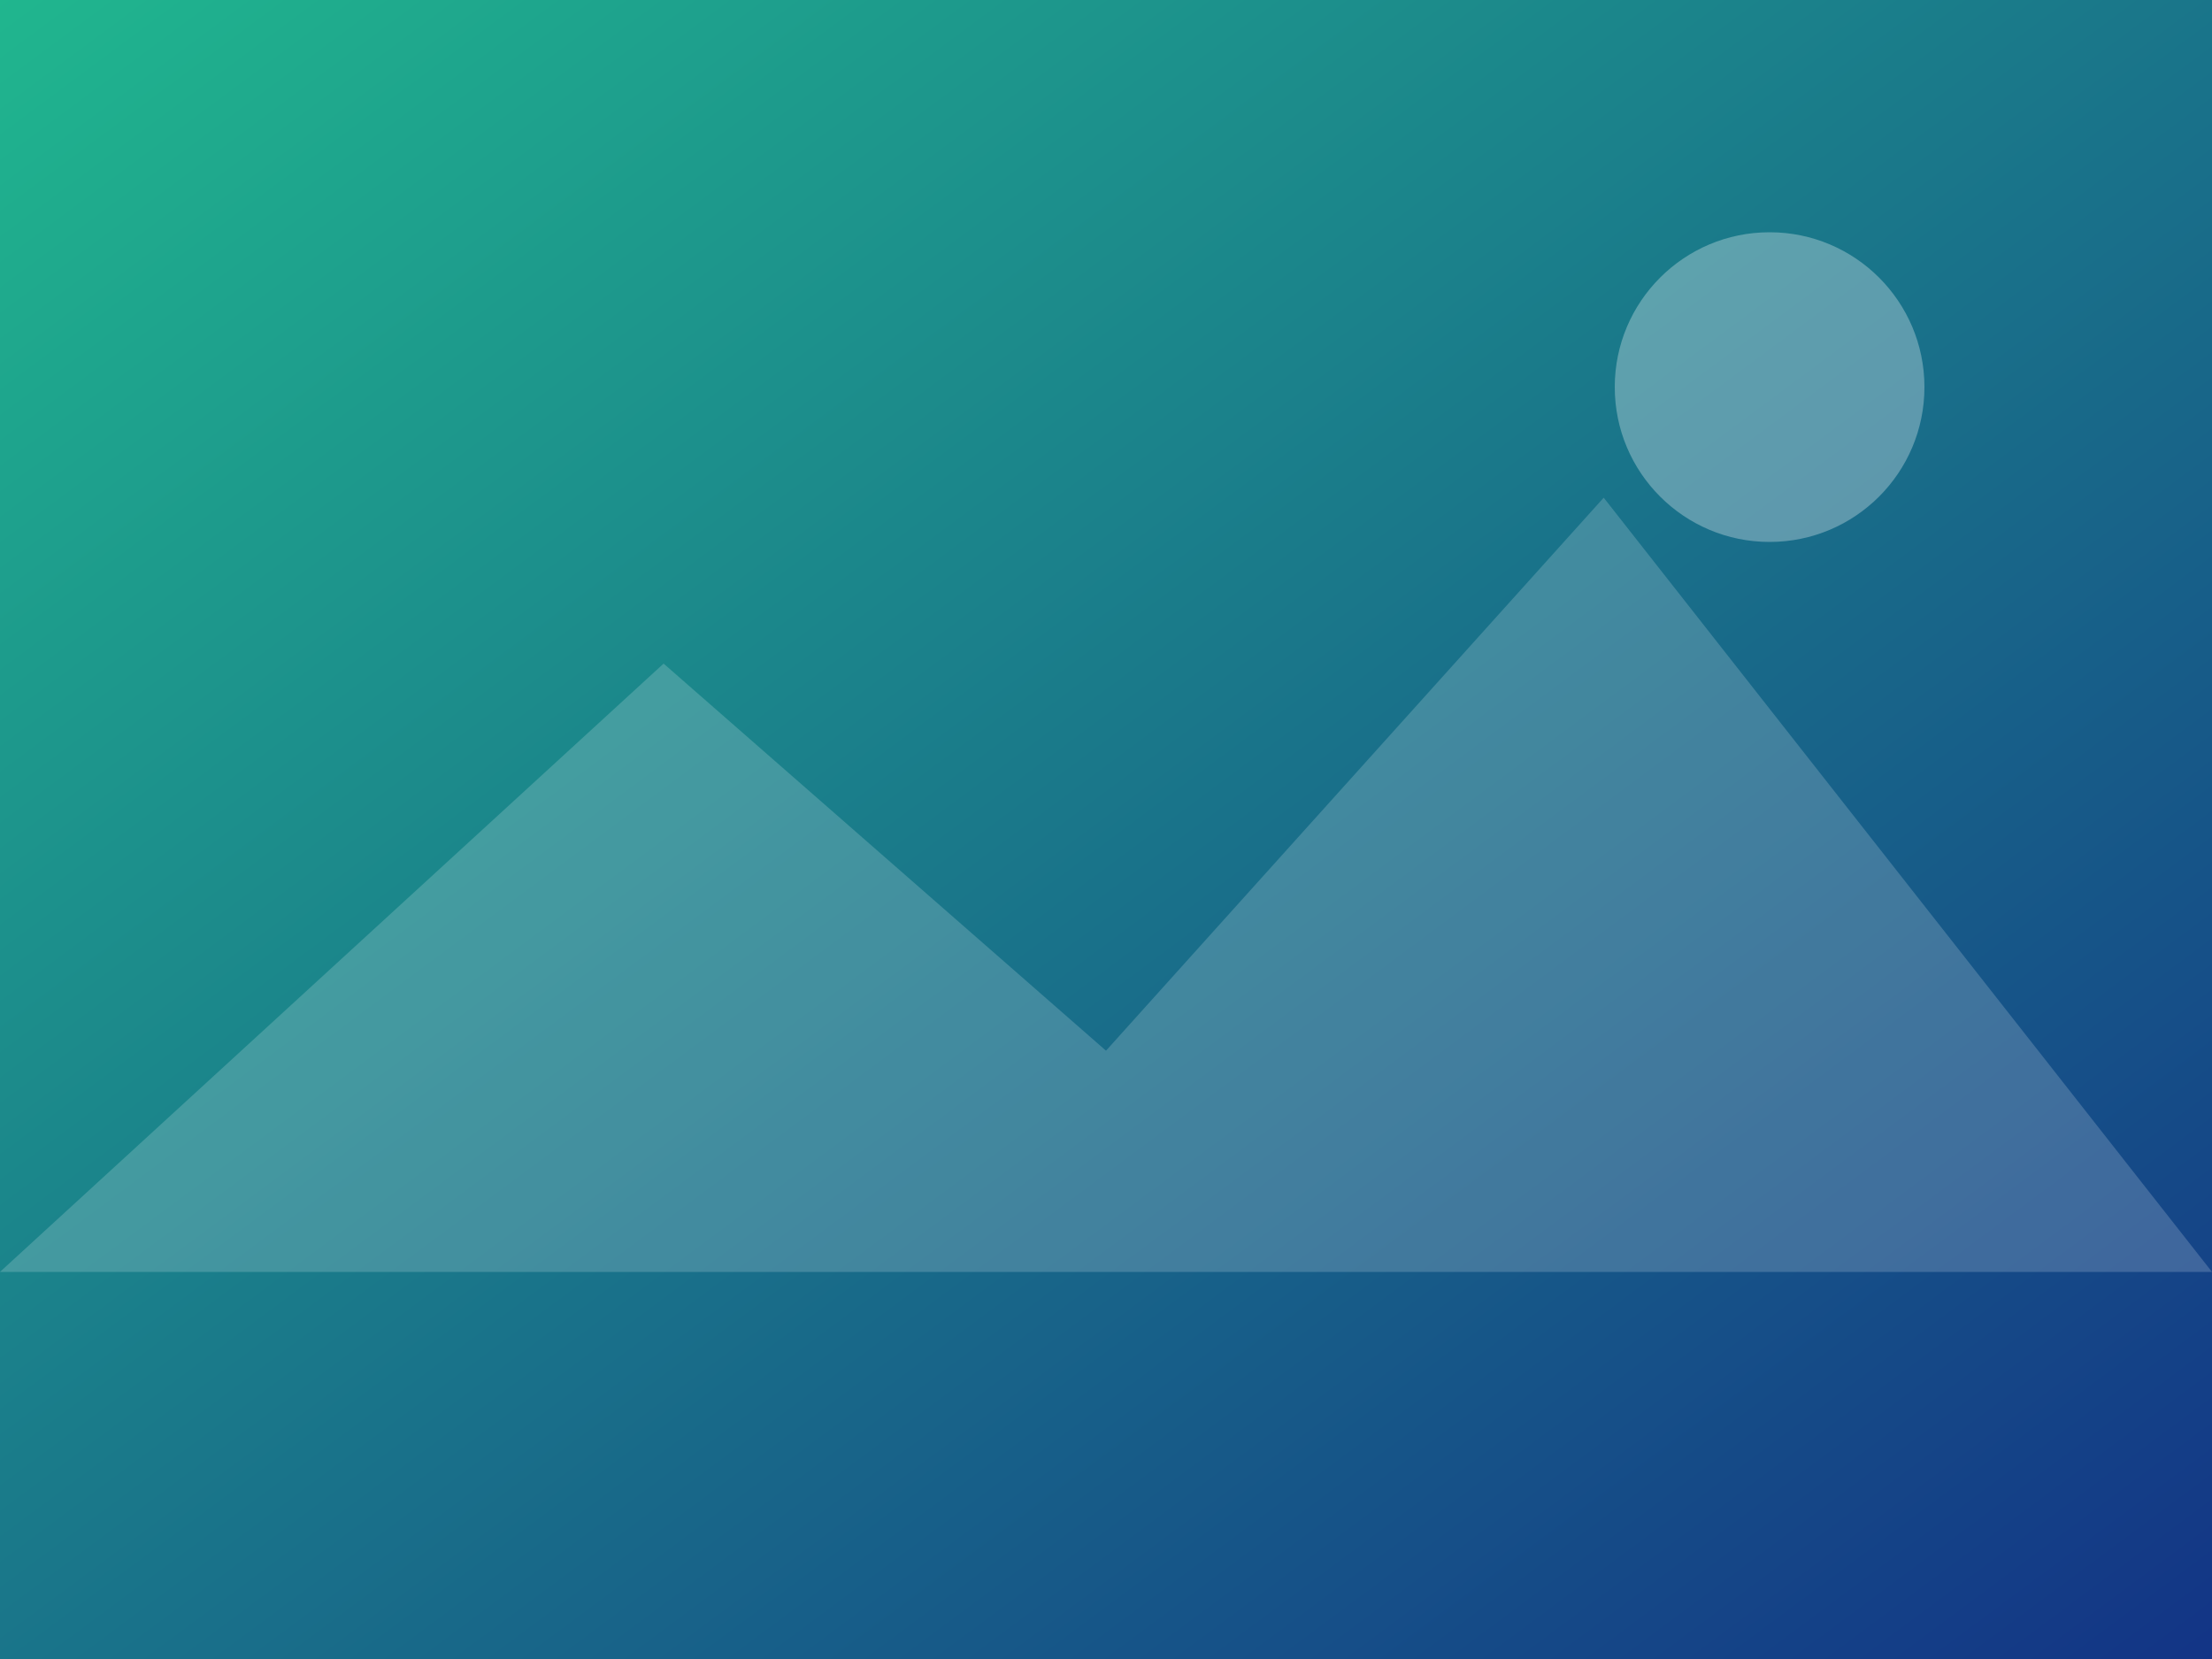
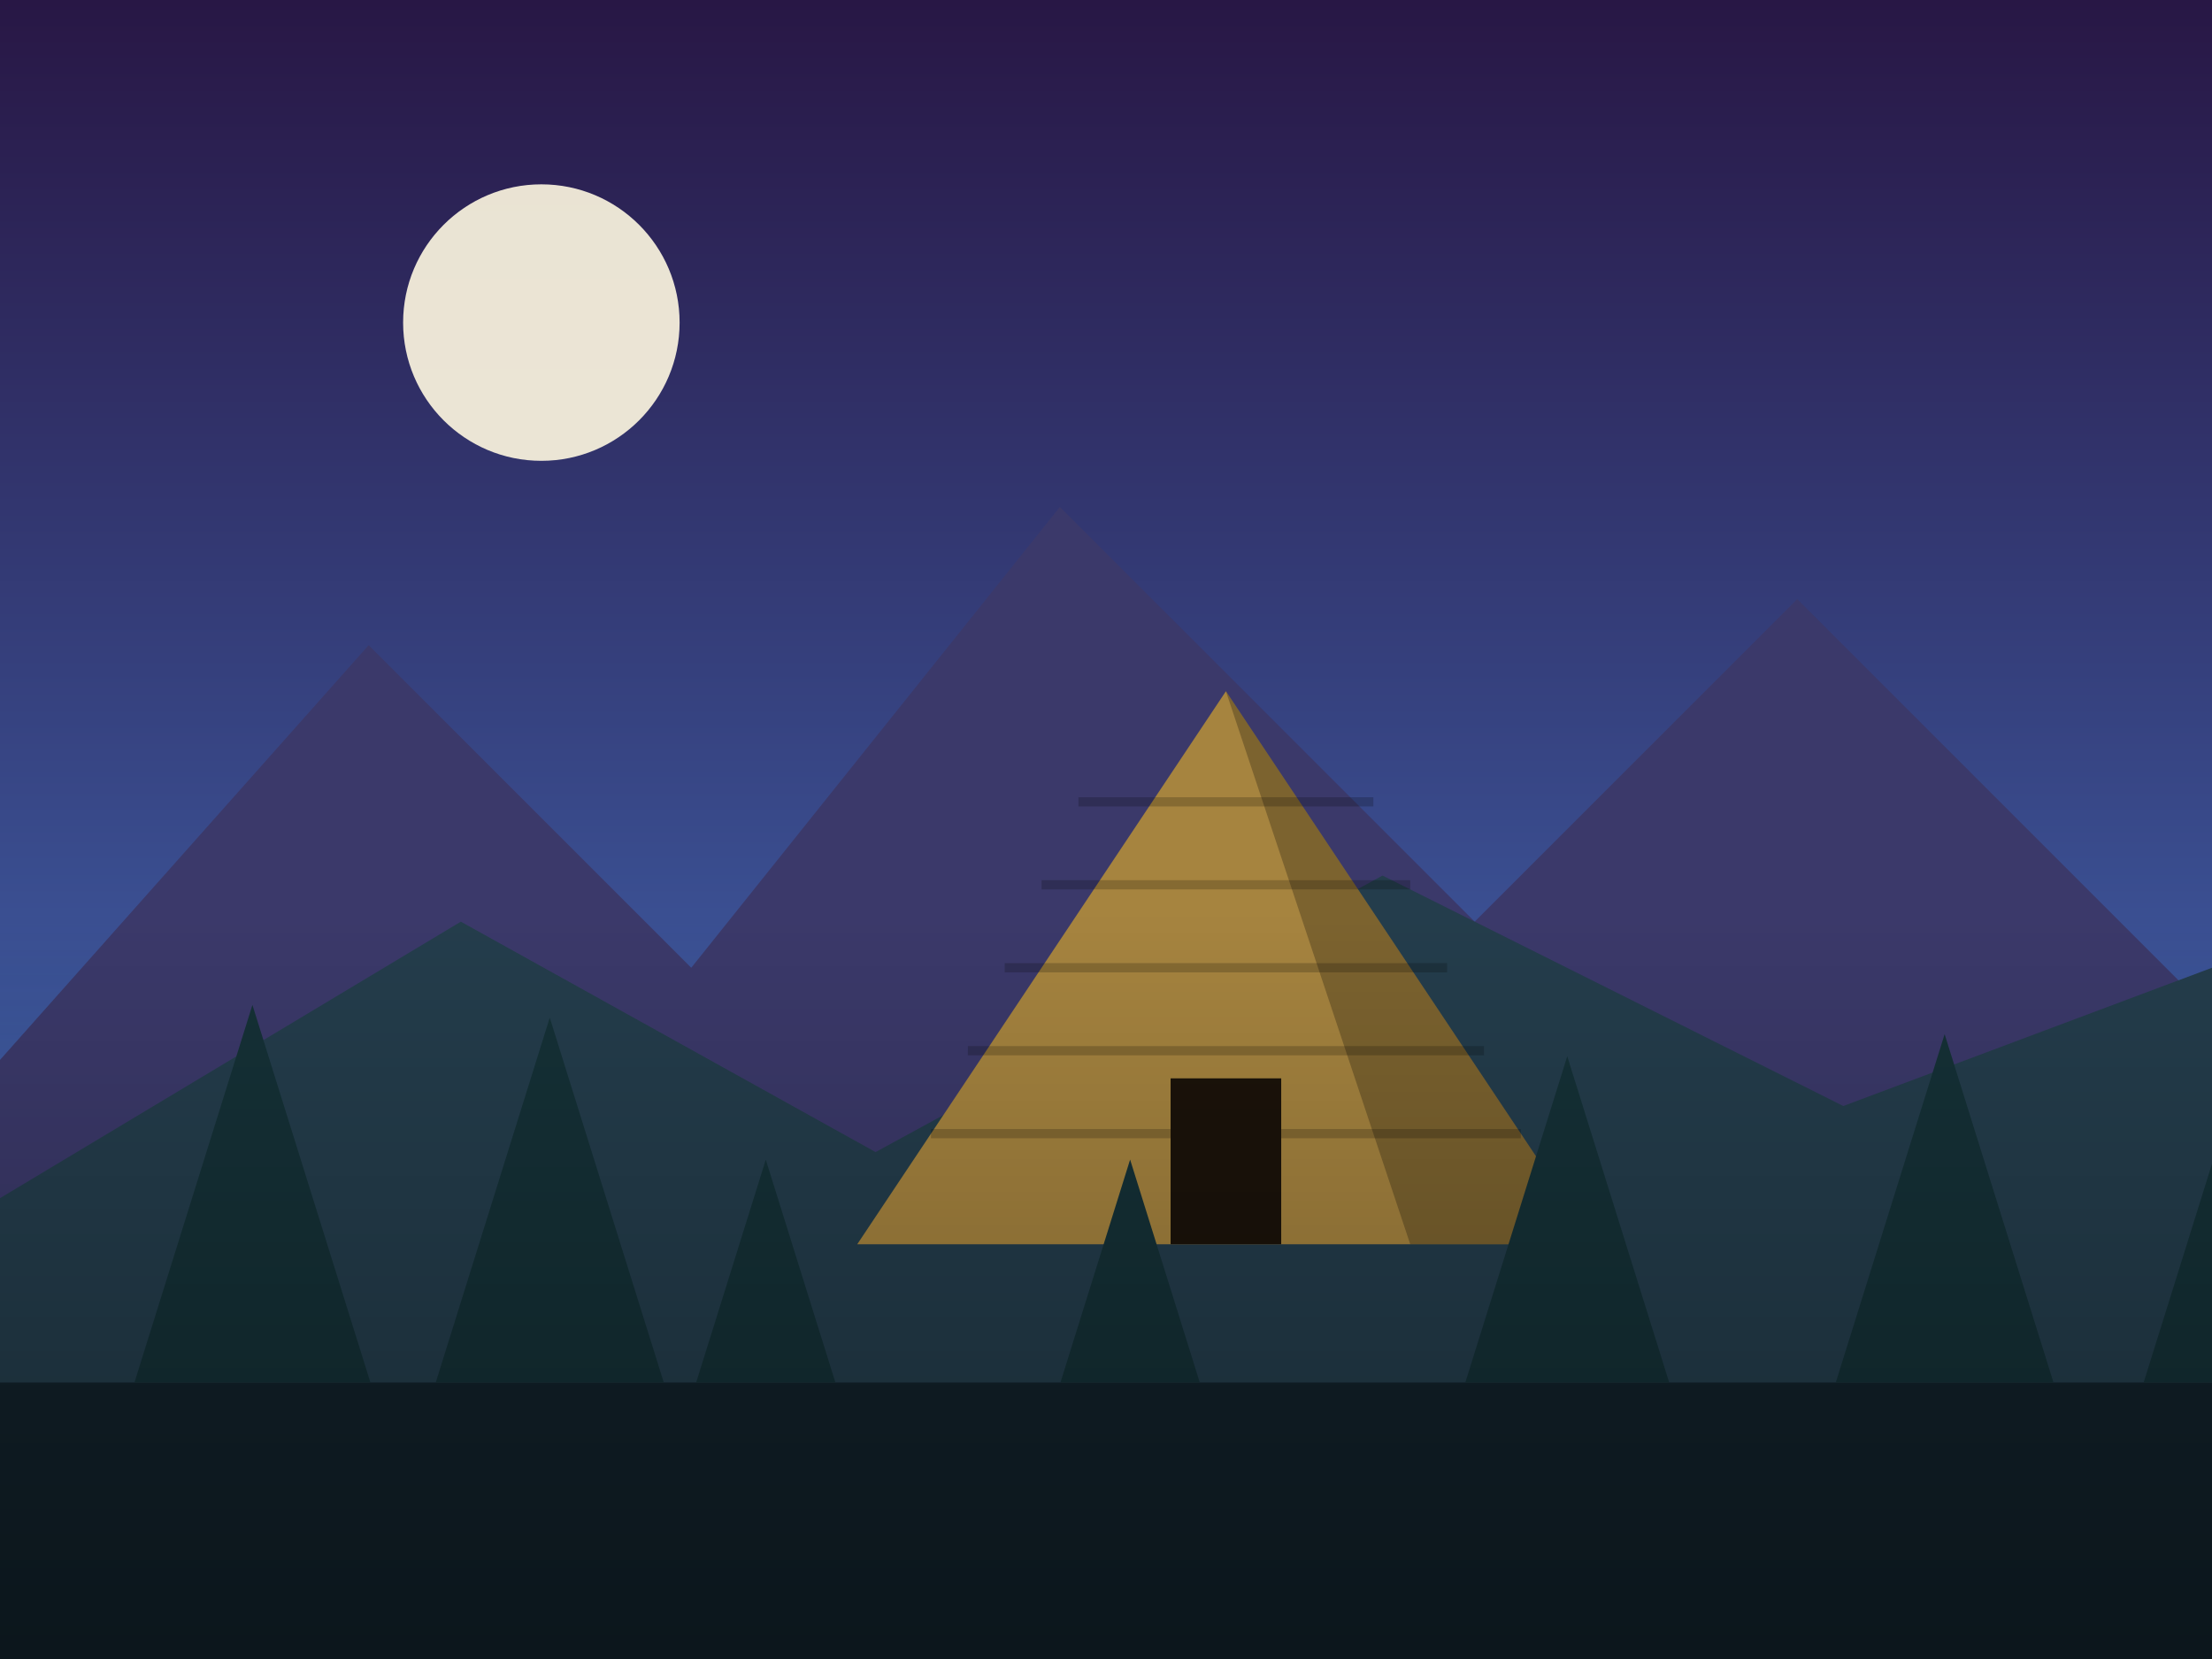
- <svg xmlns="http://www.w3.org/2000/svg" viewBox="0 0 400 300">
+ <svg xmlns="http://www.w3.org/2000/svg" viewBox="0 0 480 360" preserveAspectRatio="xMidYMid slice">
  <defs>
-     <linearGradient id="g" x1="0" y1="0" x2="1" y2="1">
-       <stop offset="0" stop-color="hsl(164 70% 42%)" />
-       <stop offset="1" stop-color="hsl(223 75% 30%)" />
+     <linearGradient id="sky" x1="0" y1="0" x2="0" y2="1">
+       <stop offset="0" stop-color="hsl(262 50% 18% / 1)" />
+       <stop offset="0.7" stop-color="hsl(222 45% 45% / 1)" />
+       <stop offset="1" stop-color="hsl(35 80% 65% / 1)" />
    </linearGradient>
-     <linearGradient id="s" x1="0" y1="0" x2="0" y2="1">
-       <stop offset=".45" stop-color="#000" stop-opacity="0" />
-       <stop offset="1" stop-color="#000" stop-opacity=".45" />
+     <linearGradient id="shade" x1="0" y1="0" x2="0" y2="1">
+       <stop offset="0.55" stop-color="rgb(0 0 0 / 0)" />
+       <stop offset="1" stop-color="rgb(0 0 0 / .35)" />
    </linearGradient>
  </defs>
-   <rect width="400" height="300" fill="url(#g)" />
-   <path d="M0 230 L120 120 L200 190 L290 90 L400 230 Z" fill="#fff" fill-opacity=".18" />
-   <circle cx="320" cy="70" r="28" fill="#fff" fill-opacity=".3" />
+   <rect width="480" height="360" fill="url(#sky)" />
+   <circle cx="117.474" cy="70" r="30" fill="#fff8e1" opacity=".9" />
+   <path d="M0 230 L80 140 L150 210 L230 110 L320 200 L390 130 L480 220 L480 360 L0 360Z" fill="hsl(242 30% 32% / 1)" />
+   <path d="M0 260 L100 200 L190 250 L300 190 L400 240 L480 210 L480 360 L0 360Z" fill="hsl(202 35% 22% / 1)" />
+   <g transform="translate(186.0204 150)">
+     <path d="M0 120 L80 0 L160 120Z" fill="hsl(40 45% 45% / 1)" />
+     <path d="M80 0 L160 120 L120 120Z" fill="#000" opacity=".25" />
+     <line x1="16" y1="96" x2="144" y2="96" stroke="#000" stroke-opacity=".2" stroke-width="2" />
+     <line x1="24" y1="78" x2="136" y2="78" stroke="#000" stroke-opacity=".2" stroke-width="2" />
+     <line x1="32" y1="60" x2="128" y2="60" stroke="#000" stroke-opacity=".2" stroke-width="2" />
+     <line x1="40" y1="42" x2="120" y2="42" stroke="#000" stroke-opacity=".2" stroke-width="2" />
+     <line x1="48" y1="24" x2="112" y2="24" stroke="#000" stroke-opacity=".2" stroke-width="2" />
+     <rect x="68" y="84" width="24" height="36" fill="#1b130a" />
+   </g>
+   <path d="M0 300 L480 300 L480 360 L0 360Z" fill="hsl(202 40% 12% / 1)" />
+   <path d="M29.172 300 L54.776 218.065 L80.381 300Z" fill="hsl(192 45% 15% / 1)" />
+   <path d="M94.554 300 L119.297 220.825 L144.039 300Z" fill="hsl(192 45% 15% / 1)" />
+   <path d="M151.064 300 L166.173 251.65 L181.282 300Z" fill="hsl(192 45% 15% / 1)" />
+   <path d="M230.115 300 L245.233 251.623 L260.351 300Z" fill="hsl(192 45% 15% / 1)" />
+   <path d="M317.969 300 L340.091 229.209 L362.213 300Z" fill="hsl(192 45% 15% / 1)" />
+   <path d="M398.361 300 L421.983 224.409 L445.605 300Z" fill="hsl(192 45% 15% / 1)" />
+   <path d="M465.167 300 L480.207 251.871 L495.247 300Z" fill="hsl(192 45% 15% / 1)" />
+   <rect width="480" height="360" fill="url(#shade)" />
</svg>
